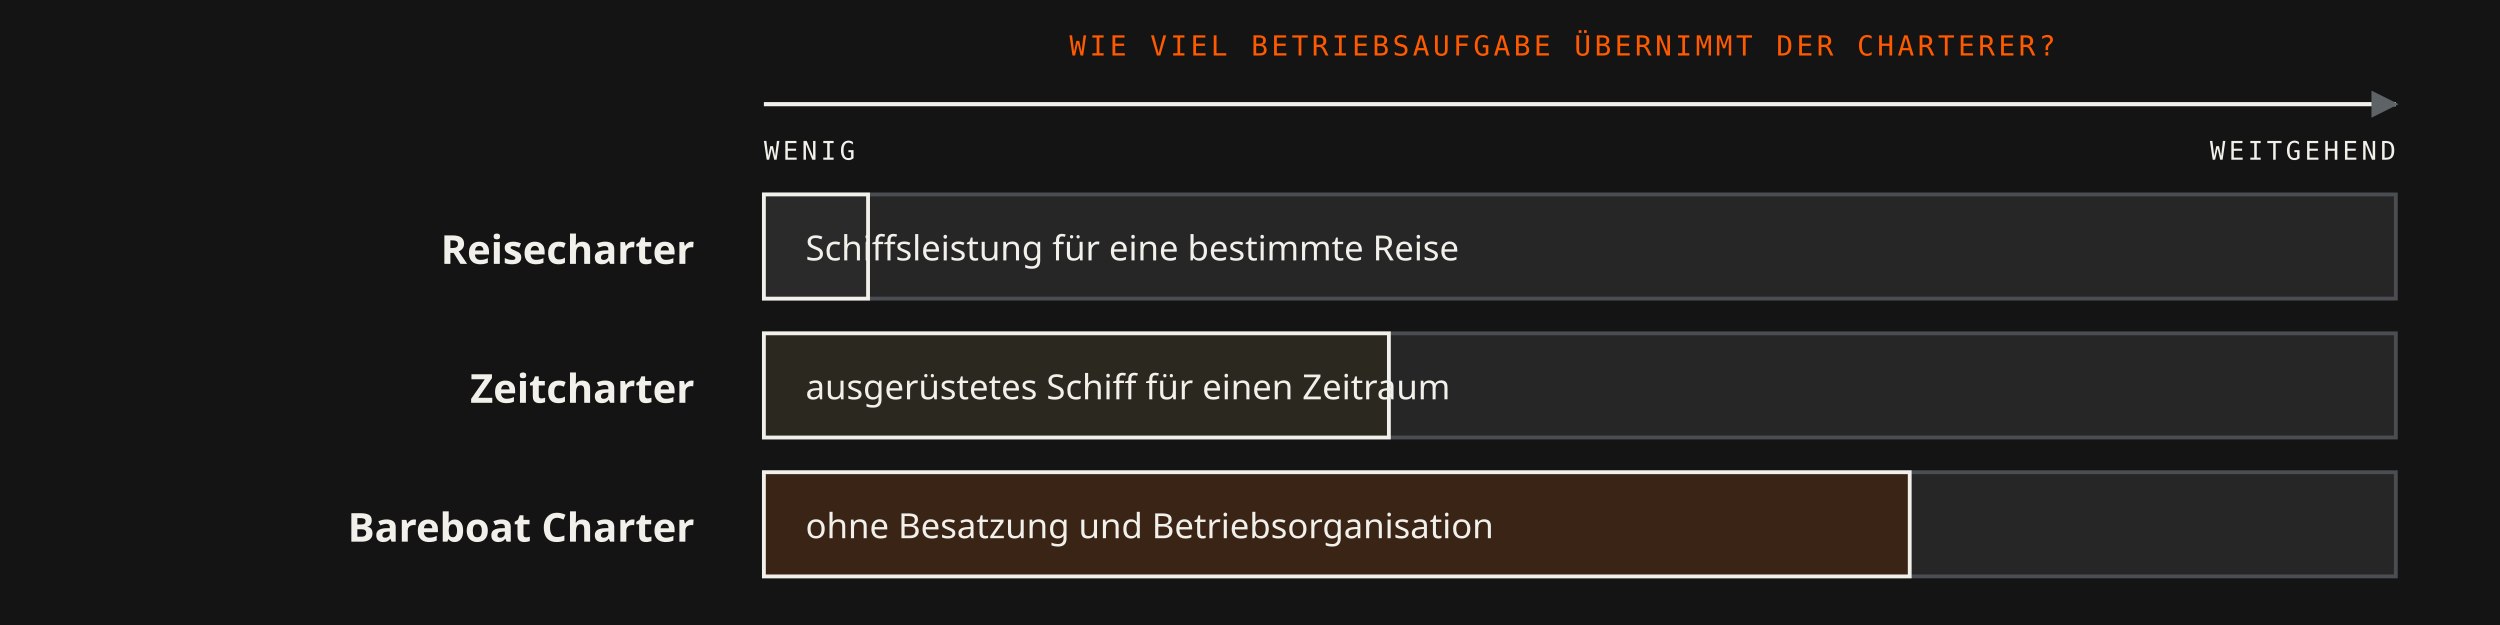
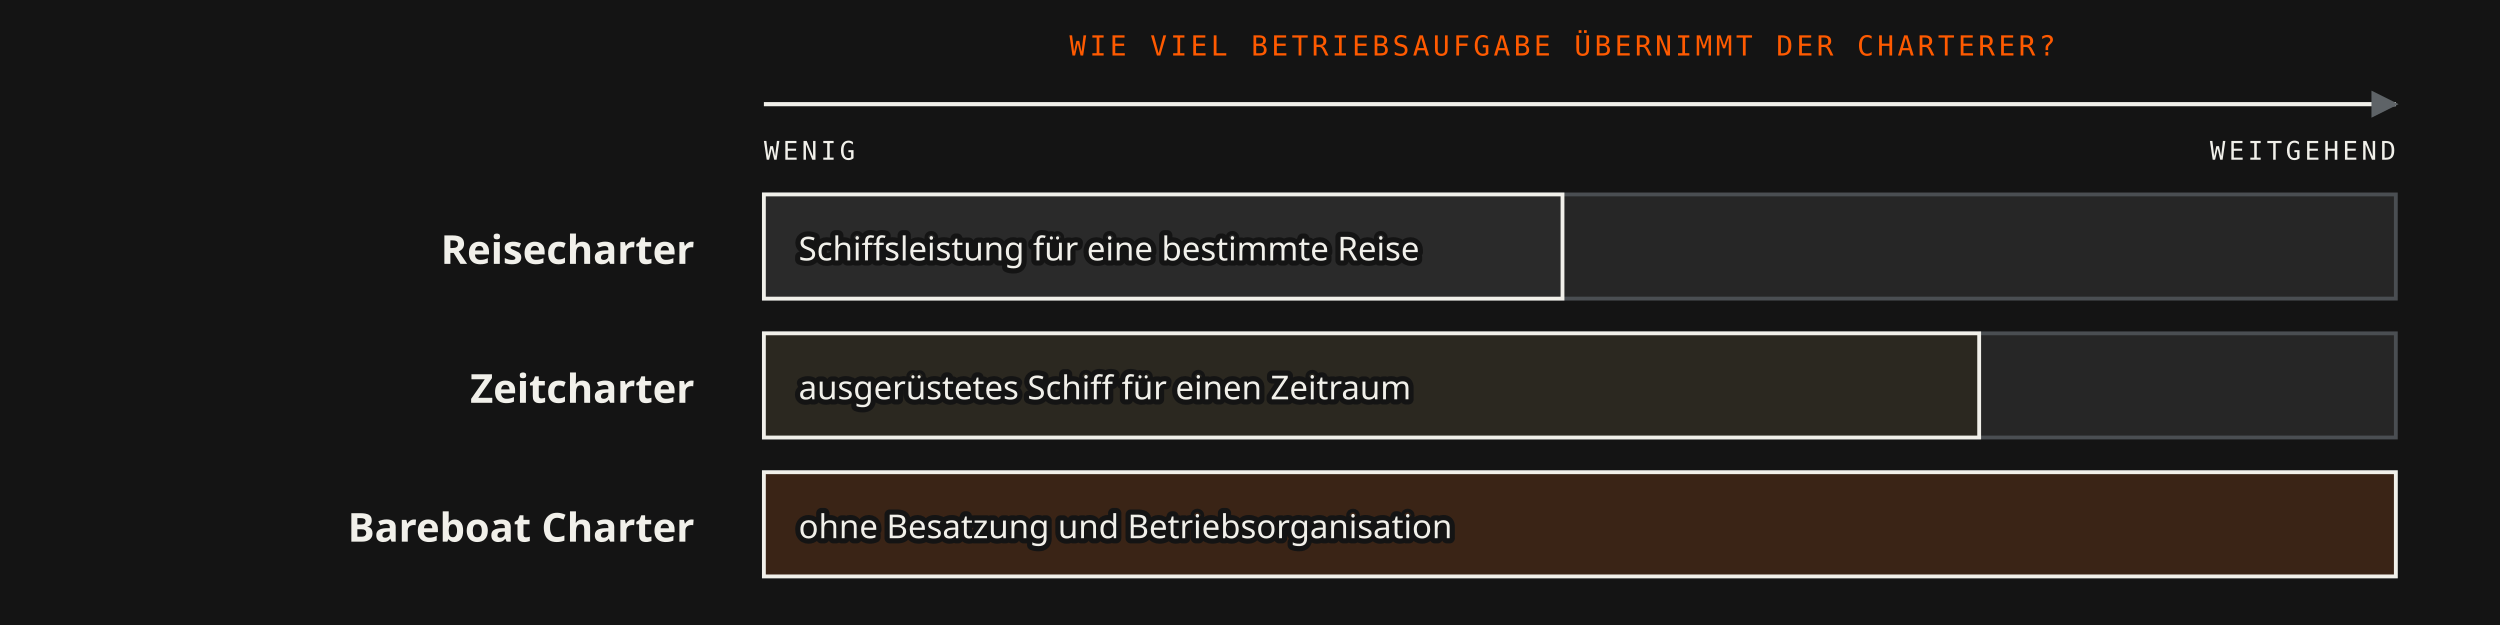
<svg xmlns="http://www.w3.org/2000/svg" viewBox="0 0 720 180" width="100%" font-family="IT, Inter Tight, sans-serif">
  <rect x="0" y="0" width="100%" height="100%" fill="#141414" />
  <defs>
    <marker id="ar" viewBox="0 0 10 10" refX="9" refY="5" markerWidth="6.5" markerHeight="6.5" orient="auto-start-reverse">
      <path d="M0,0 L10,5 L0,10 z" fill="#5E6367" />
    </marker>
    <marker id="arn" viewBox="0 0 10 10" refX="9" refY="5" markerWidth="6.5" markerHeight="6.5" orient="auto-start-reverse">
      <path d="M0,0 L10,5 L0,10 z" fill="#5E6367" />
    </marker>
    <marker id="aro" viewBox="0 0 10 10" refX="9" refY="5" markerWidth="6.5" markerHeight="6.5" orient="auto-start-reverse">
      <path d="M0,0 L10,5 L0,10 z" fill="#FF5A00" />
    </marker>
  </defs>
-   <text x="450" y="16" font-size="8" fill="#FF5A00" text-anchor="middle" font-weight="500" font-family="JB, JetBrains Mono, monospace" letter-spacing="1">WIE VIEL BETRIEBSAUFGABE ÜBERNIMMT DER CHARTERER?</text>
  <line x1="220" y1="30" x2="690" y2="30" stroke="#F1F0EA" stroke-width="1.2" marker-end="url(#arn)" />
-   <text x="220" y="46" font-size="7.4" fill="#F1F0EA" text-anchor="start" font-weight="500" font-family="JB, JetBrains Mono, monospace" letter-spacing="1">WENIG</text>
-   <text x="690" y="46" font-size="7.4" fill="#F1F0EA" text-anchor="end" font-weight="500" font-family="JB, JetBrains Mono, monospace" letter-spacing="1">WEITGEHEND</text>
-   <text x="200" y="76" font-size="11.5" fill="#F1F0EA" text-anchor="end" font-weight="600">Reisecharter</text>
  <rect x="220" y="56" width="470" height="30" rx="0" fill="#262626" stroke="#4A4E52" stroke-width="1.1" />
-   <rect x="220" y="56" width="30" height="30" rx="0" fill="#2A2A2A" stroke="#F1F0EA" stroke-width="1.1" />
-   <text x="232" y="75" font-size="10" fill="#F1F0EA" text-anchor="start" font-weight="400">Schiffsleistung für eine bestimmte Reise</text>
-   <text x="200" y="116" font-size="11.5" fill="#F1F0EA" text-anchor="end" font-weight="600">Zeitcharter</text>
+   <rect x="220" y="56" width="230" height="30" rx="0" fill="#2A2A2A" stroke="#F1F0EA" stroke-width="1.1" />
  <rect x="220" y="96" width="470" height="30" rx="0" fill="#262626" stroke="#4A4E52" stroke-width="1.1" />
-   <rect x="220" y="96" width="180" height="30" rx="0" fill="#2B2820" stroke="#F1F0EA" stroke-width="1.1" />
-   <text x="232" y="115" font-size="10" fill="#F1F0EA" text-anchor="start" font-weight="400">ausgerüstetes Schiff für einen Zeitraum</text>
-   <text x="200" y="156" font-size="11.5" fill="#F1F0EA" text-anchor="end" font-weight="600">Bareboat Charter</text>
+   <rect x="220" y="96" width="350" height="30" rx="0" fill="#2B2820" stroke="#F1F0EA" stroke-width="1.1" />
  <rect x="220" y="136" width="470" height="30" rx="0" fill="#262626" stroke="#4A4E52" stroke-width="1.1" />
-   <rect x="220" y="136" width="330" height="30" rx="0" fill="#3A2416" stroke="#F1F0EA" stroke-width="1.1" />
-   <text x="232" y="155" font-size="10" fill="#F1F0EA" text-anchor="start" font-weight="400">ohne Besatzung und Betriebsorganisation</text>
+   <rect x="220" y="136" width="470" height="30" rx="0" fill="#3A2416" stroke="#F1F0EA" stroke-width="1.1" />
+   <text stroke="#141414" stroke-width="3" stroke-linejoin="round" paint-order="stroke" x="450" y="16" font-size="8" fill="#FF5A00" text-anchor="middle" font-weight="500" font-family="JB, JetBrains Mono, monospace" letter-spacing="1">WIE VIEL BETRIEBSAUFGABE ÜBERNIMMT DER CHARTERER?</text>
+   <text stroke="#141414" stroke-width="3" stroke-linejoin="round" paint-order="stroke" x="220" y="46" font-size="7.4" fill="#F1F0EA" text-anchor="start" font-weight="500" font-family="JB, JetBrains Mono, monospace" letter-spacing="1">WENIG</text>
+   <text stroke="#141414" stroke-width="3" stroke-linejoin="round" paint-order="stroke" x="690" y="46" font-size="7.4" fill="#F1F0EA" text-anchor="end" font-weight="500" font-family="JB, JetBrains Mono, monospace" letter-spacing="1">WEITGEHEND</text>
+   <text stroke="#141414" stroke-width="3" stroke-linejoin="round" paint-order="stroke" x="200" y="76" font-size="11.5" fill="#F1F0EA" text-anchor="end" font-weight="600">Reisecharter</text>
+   <text stroke="#141414" stroke-width="3" stroke-linejoin="round" paint-order="stroke" x="230" y="75" font-size="9.5" fill="#F1F0EA" text-anchor="start" font-weight="400">Schiffsleistung für eine bestimmte Reise</text>
+   <text stroke="#141414" stroke-width="3" stroke-linejoin="round" paint-order="stroke" x="200" y="116" font-size="11.5" fill="#F1F0EA" text-anchor="end" font-weight="600">Zeitcharter</text>
+   <text stroke="#141414" stroke-width="3" stroke-linejoin="round" paint-order="stroke" x="230" y="115" font-size="9.5" fill="#F1F0EA" text-anchor="start" font-weight="400">ausgerüstetes Schiff für einen Zeitraum</text>
+   <text stroke="#141414" stroke-width="3" stroke-linejoin="round" paint-order="stroke" x="200" y="156" font-size="11.5" fill="#F1F0EA" text-anchor="end" font-weight="600">Bareboat Charter</text>
+   <text stroke="#141414" stroke-width="3" stroke-linejoin="round" paint-order="stroke" x="230" y="155" font-size="9.5" fill="#F1F0EA" text-anchor="start" font-weight="400">ohne Besatzung und Betriebsorganisation</text>
</svg>
